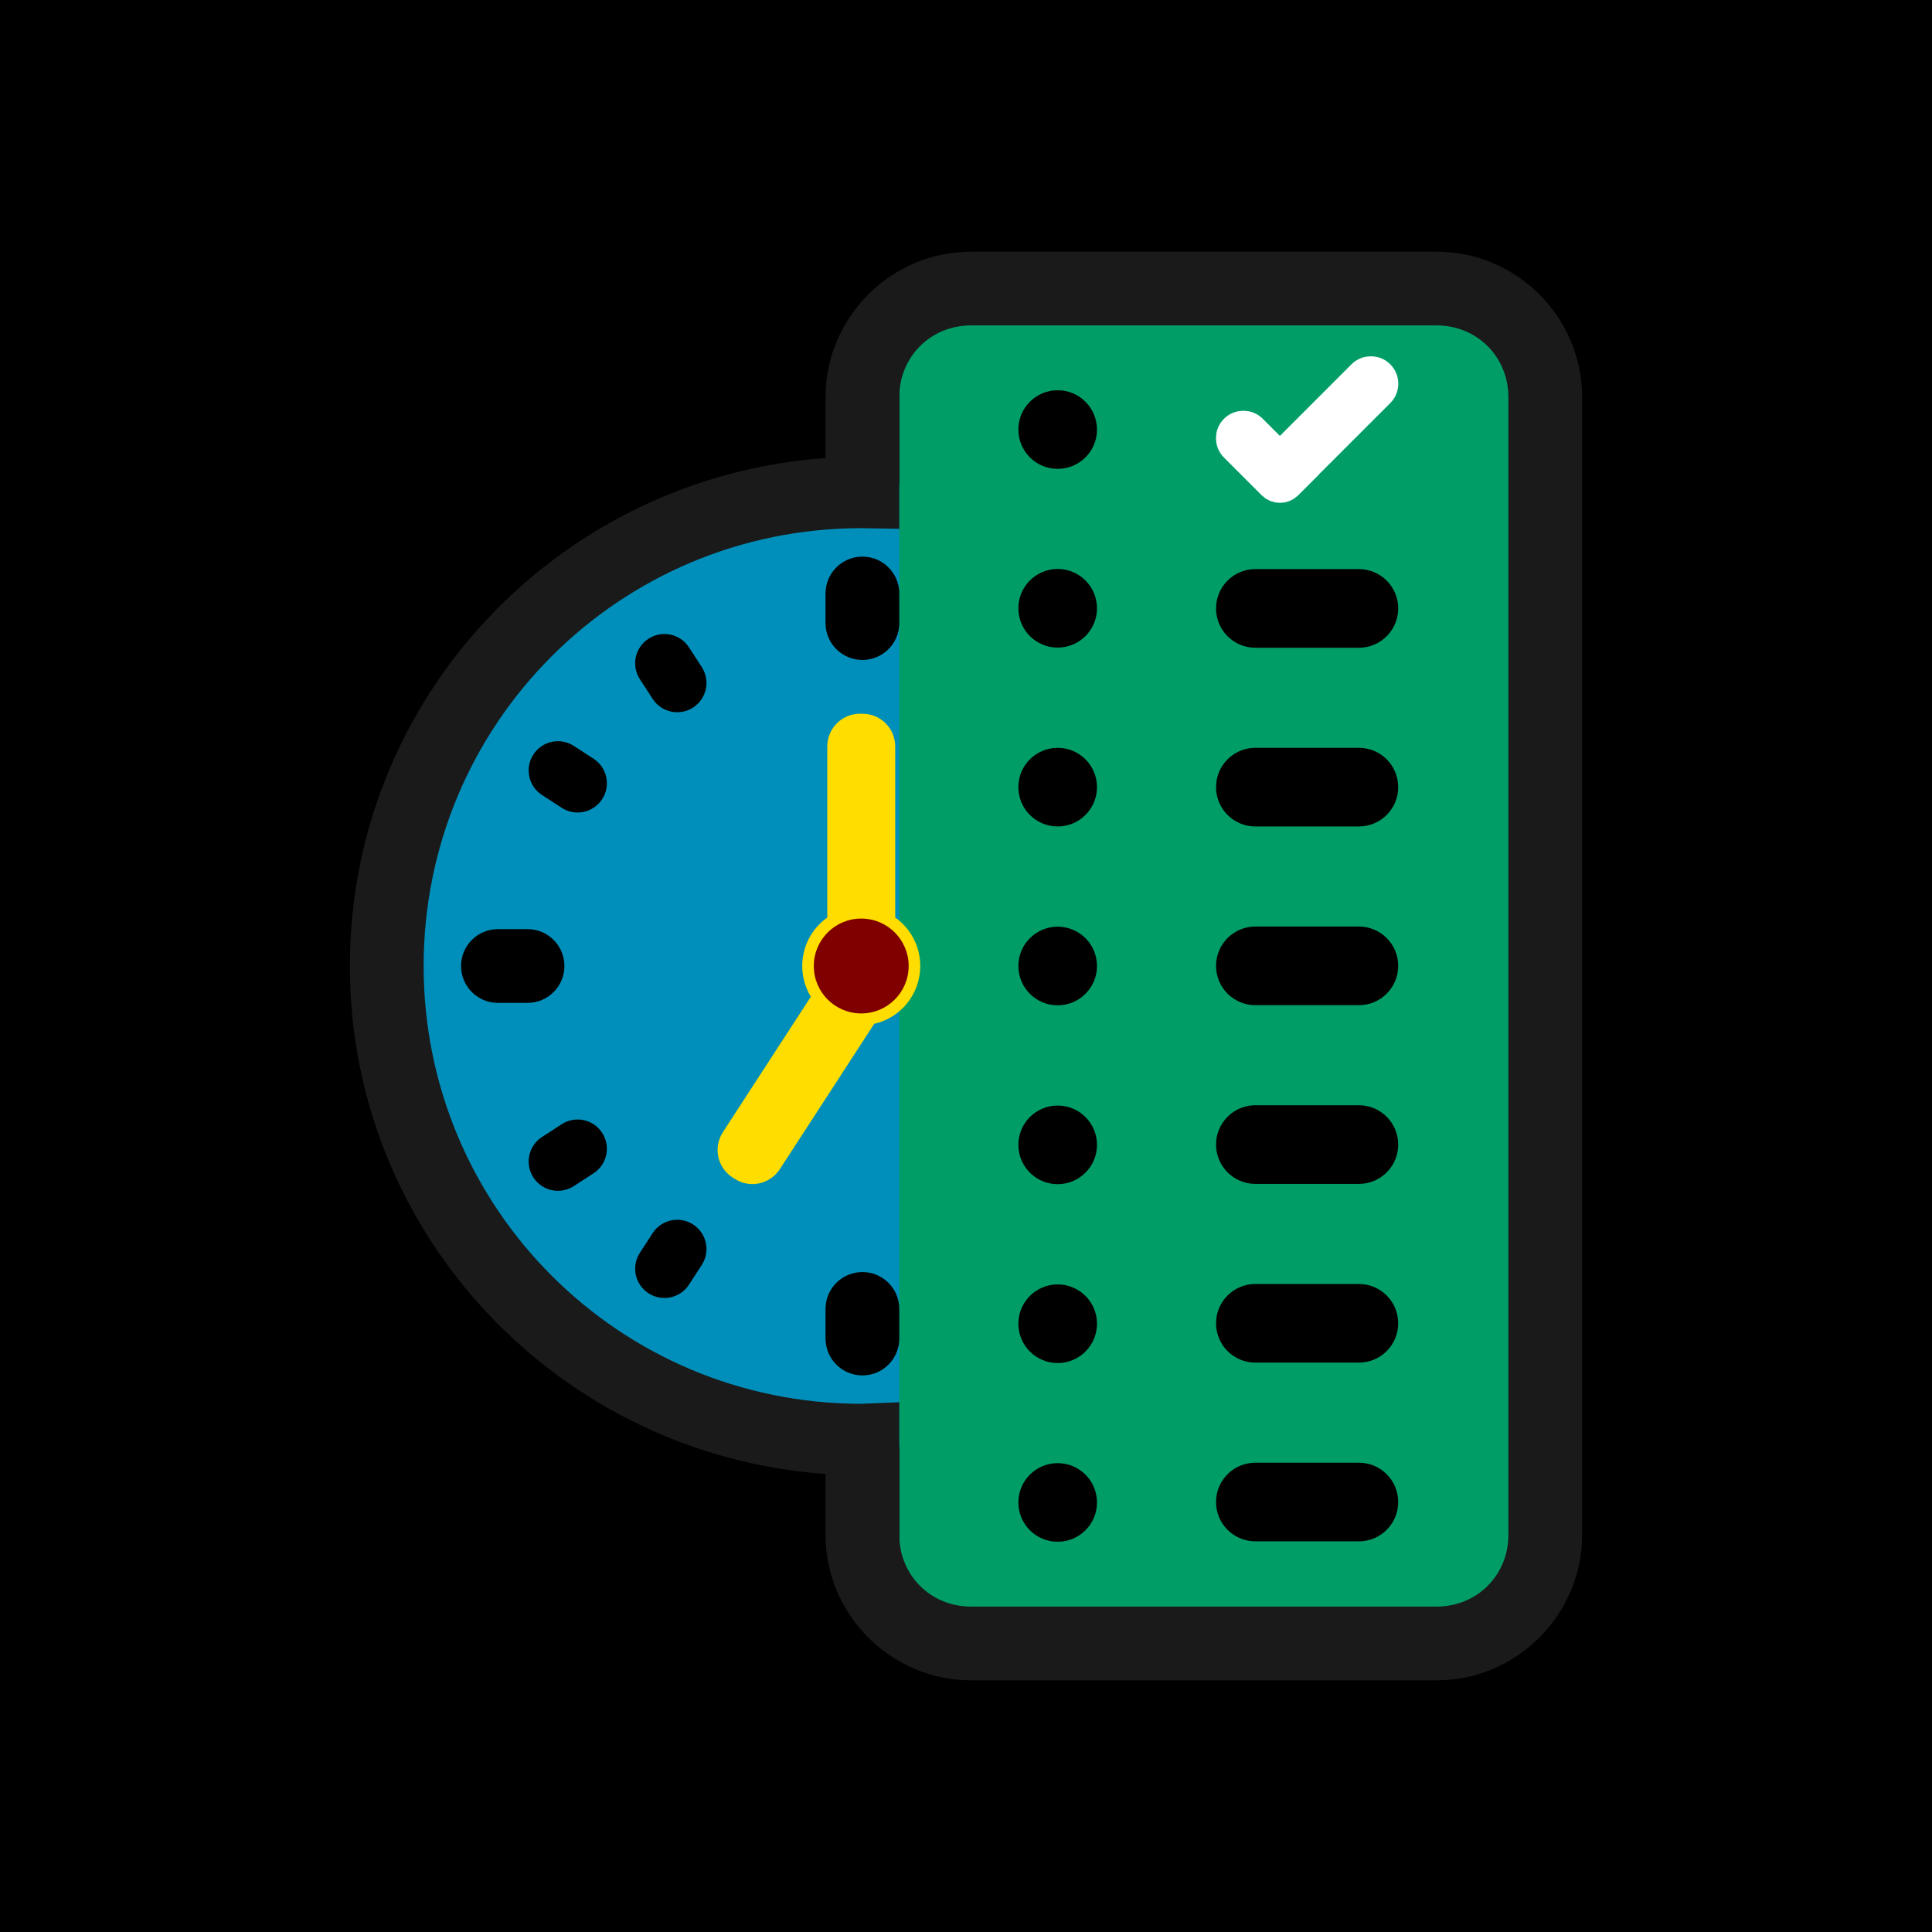
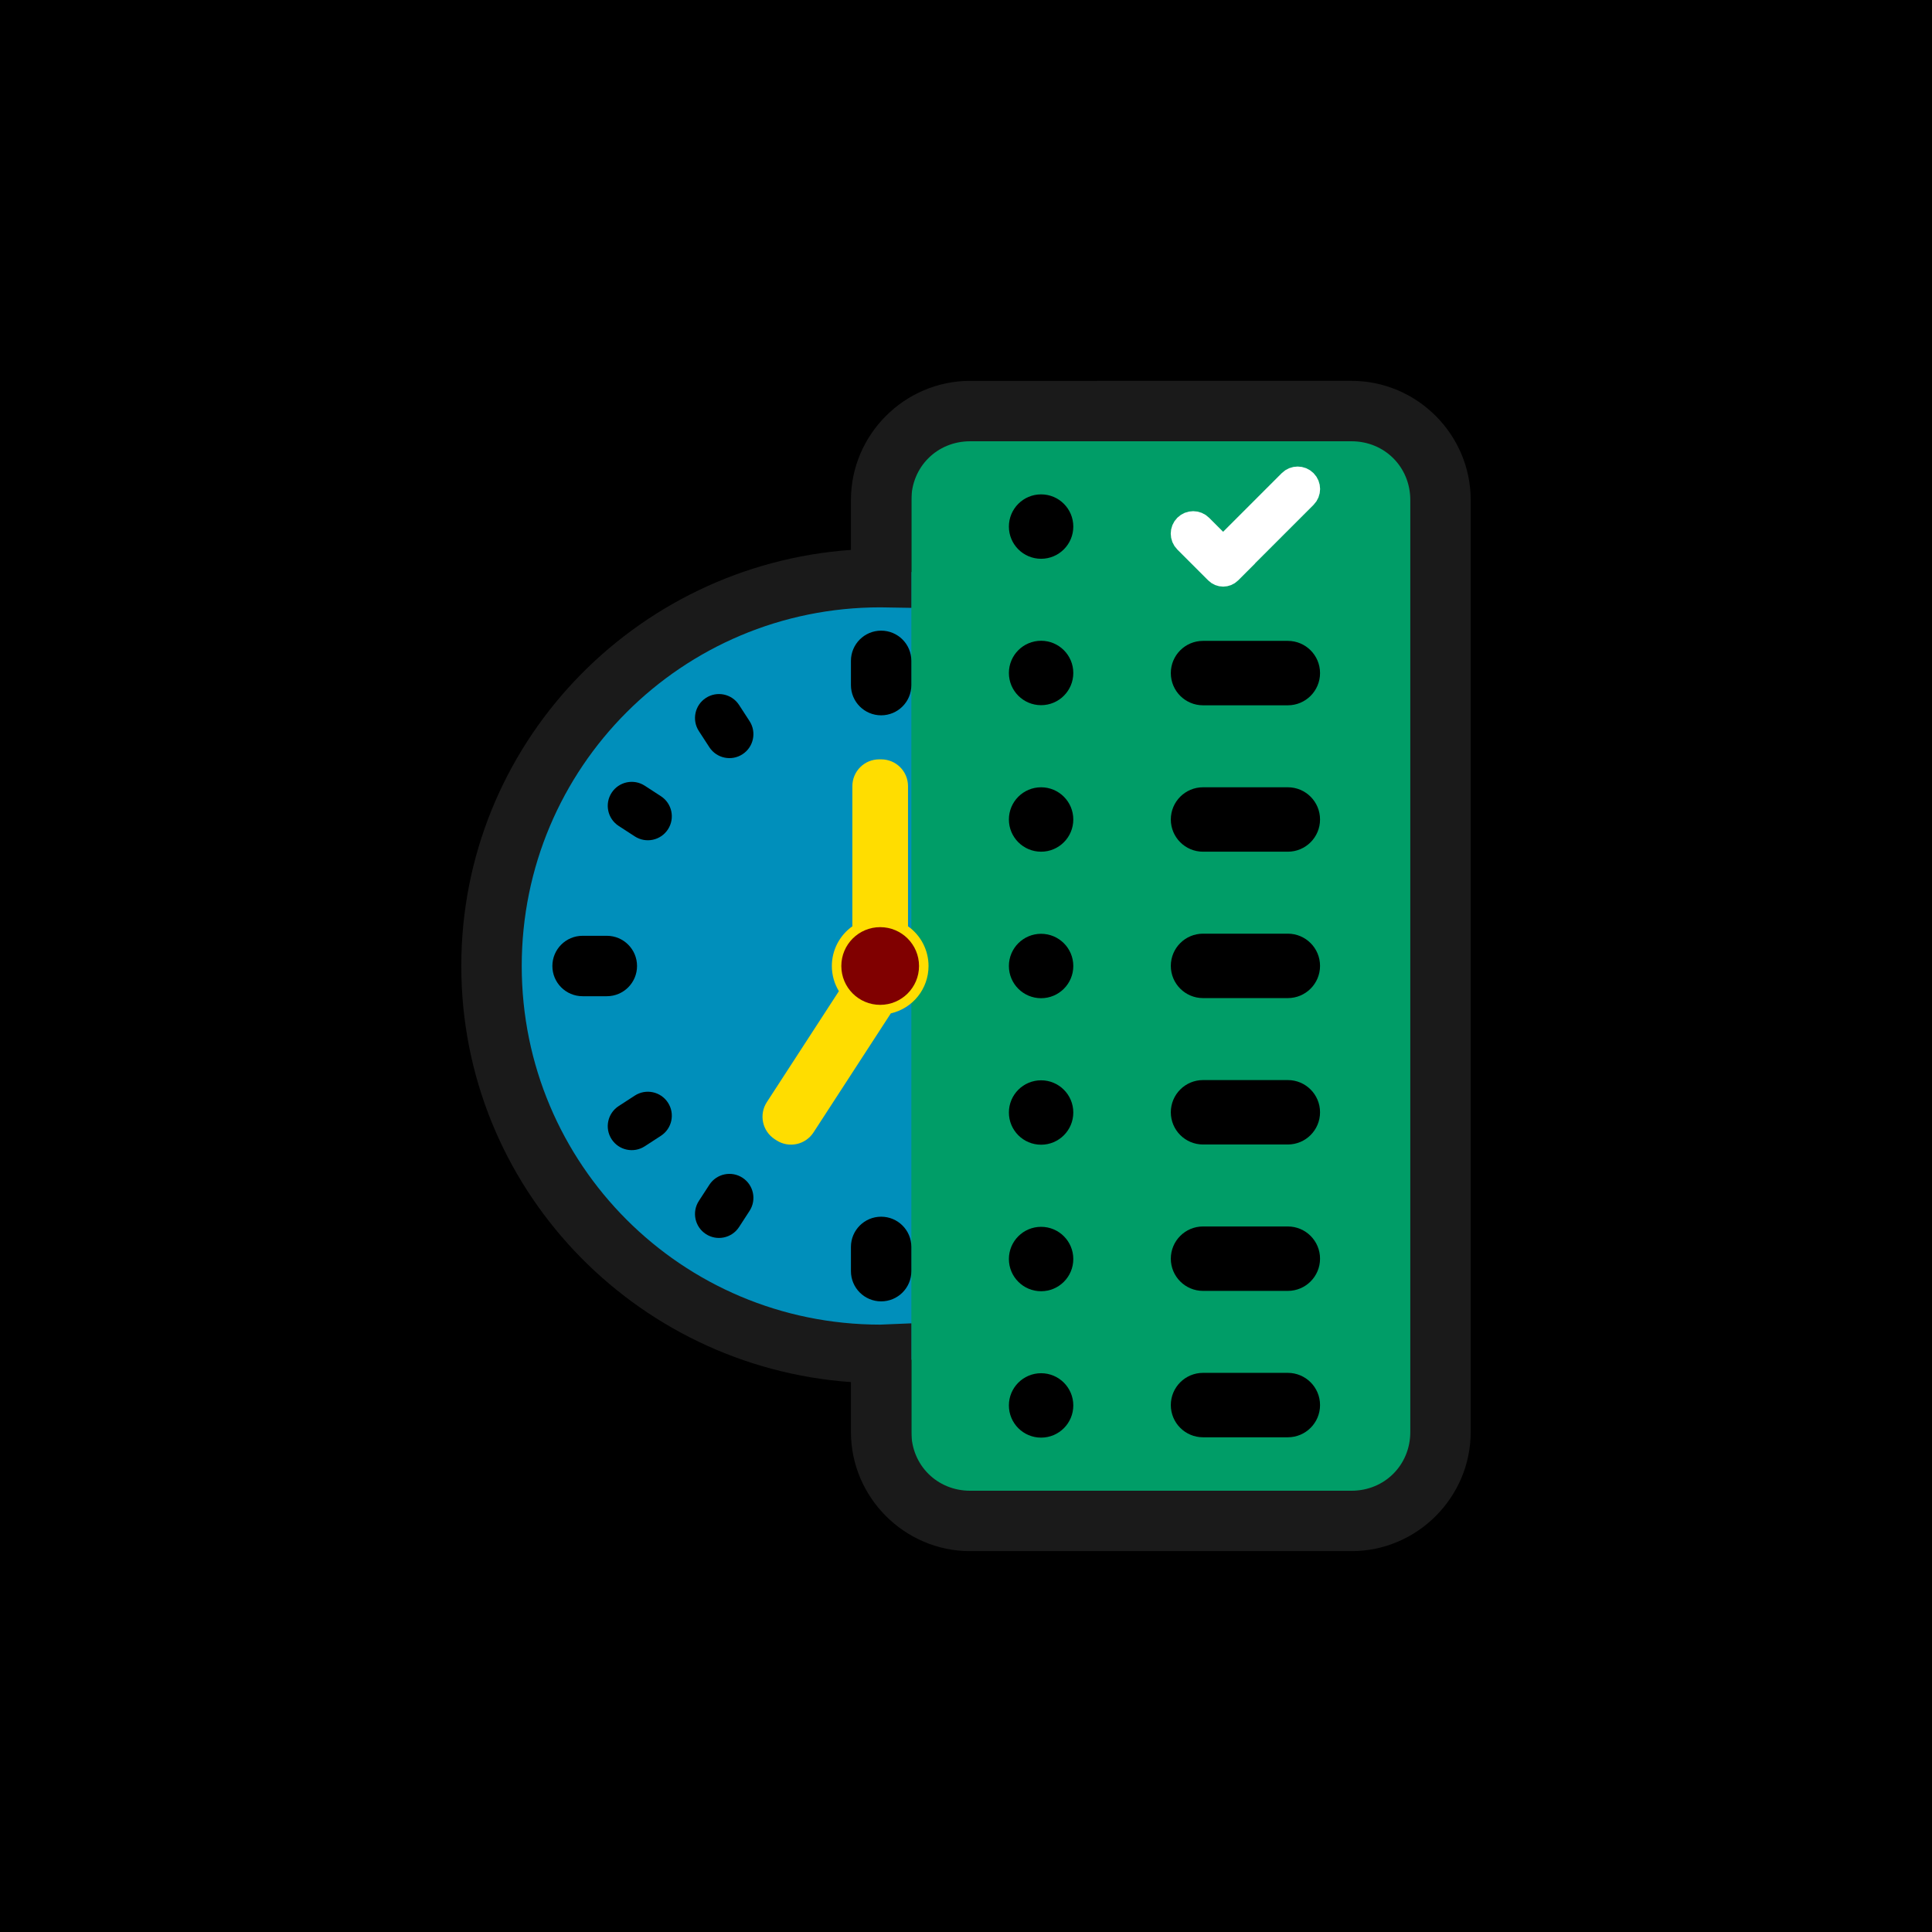
<svg xmlns="http://www.w3.org/2000/svg" width="100mm" height="100mm" version="1.1" viewBox="0 0 100 100" id="svg70">
  <defs id="defs74" />
  <rect style="stop-color:#000000" id="rect445" width="100" height="100" x="0" y="0" ry="0" />
-   <g transform="matrix(0.7752039,0,0,0.7752039,10.31034,11.23981)" id="g68">
+   <g transform="matrix(0.6350033,0,0,0.6350033,17.48847,18.24984)" id="g68">
    <g id="g24">
      <path d="M 45.669,17.873 A 32.722,32.127 0 0 0 12.947,50 32.722,32.127 0 0 0 45.669,82.127 32.722,32.127 0 0 0 47.371,82.064 v -64.149 A 32.722,32.127 0 0 0 45.669,17.872 Z" fill="#008fbb" stop-color="#000000" stroke-width="0.267" id="path2" />
      <rect x="46.745" y="5.836" width="43.131" height="88.308" ry="3.923" fill="#009d67" stop-color="#000000" stroke-width="0.262" id="rect4" />
      <path d="m 51.535,2.305 c -5.339,0 -9.715,4.376 -9.715,9.715 v 4.064 c -17.7,1.257 -31.76,15.901 -31.76,33.916 -2.2e-5,18.015 14.06,32.659 31.76,33.916 v 4.064 c 0,5.339 4.376,9.715 9.715,9.715 h 31.088 c 5.339,0 9.715,-4.375 9.715,-9.715 v -75.961 c 0,-5.339 -4.375,-9.715 -9.715,-9.715 z m 0,4.924 h 31.088 c 2.696,0 4.791,2.095 4.791,4.791 v 75.961 c 0,2.696 -2.095,4.791 -4.791,4.791 H 51.535 c -2.696,0 -4.791,-2.095 -4.791,-4.791 V 79.127 l -2.541,0.105 c -16.167,-0.009 -29.217,-13.063 -29.217,-29.232 -2e-5,-16.173 13.055,-29.231 29.227,-29.234 l 2.531,0.041 v -8.787 c 0,-2.696 2.095,-4.791 4.791,-4.791 z" color="#000000" fill="#1a1a1a" style="-inkscape-stroke:none" id="path6" />
      <g id="g22">
        <rect transform="scale(-1)" x="-46.745" y="-77.336" width="4.925" height="6.901" ry="2.462" stop-color="#000000" stroke-width="0.285" id="rect8" />
        <rect transform="rotate(-147)" x="-66.246" y="-43.921" width="3.907" height="5.475" ry="1.953" stop-color="#000000" stroke-width="0.226" id="rect10" />
        <rect transform="rotate(-123)" x="-67.882" y="-16.209" width="3.907" height="5.475" ry="1.953" stop-color="#000000" stroke-width="0.226" id="rect12" />
        <rect transform="rotate(90)" x="47.538" y="-24.385" width="4.925" height="6.901" ry="2.462" stop-color="#000000" stroke-width="0.285" id="rect14" />
        <rect transform="scale(-1,1)" x="-46.745" y="22.665" width="4.925" height="6.901" ry="2.462" stop-color="#000000" stroke-width="0.285" id="rect16" />
        <rect transform="matrix(-0.83867,0.54464,0.54464,0.83867,0,0)" x="-11.782" y="39.946" width="3.907" height="5.475" ry="1.953" stop-color="#000000" stroke-width="0.226" id="rect18" />
        <rect transform="matrix(-0.54464,0.83867,0.83867,0.54464,0,0)" x="15.985" y="38.255" width="3.907" height="5.475" ry="1.953" stop-color="#000000" stroke-width="0.226" id="rect20" />
      </g>
    </g>
    <g transform="matrix(0.92091,0,0,0.92091,3.4229,3.9546)" id="g30">
      <path d="m 44.197,31.709 c -1.316,0 -2.376,1.06 -2.376,2.376 v 12.402 a 4.279,4.298 0 0 0 -1.816,3.513 4.279,4.298 0 0 0 0.623,2.229 l -6.375,9.816 c -0.717,1.104 -0.405,2.57 0.699,3.287 l 0.145,0.094 c 1.104,0.717 2.57,0.405 3.287,-0.699 l 6.841,-10.535 a 4.279,4.298 0 0 0 3.338,-4.192 4.279,4.298 0 0 0 -1.816,-3.514 v -12.401 c 0,-1.316 -1.06,-2.376 -2.376,-2.376 z m 0.086,15.29 a 2.988,3.002 0 0 1 2.988,3.001 2.988,3.002 0 0 1 -2.988,3.001 2.988,3.002 0 0 1 -2.988,-3.001 2.988,3.002 0 0 1 2.988,-3.001 z" fill="#ffdd00" stop-color="#000000" stroke-width="0.448" id="path26" />
      <circle cx="44.283" cy="50" r="3.439" fill="#800000" stop-color="#000000" stroke-width="0.305" id="circle28" />
    </g>
    <g id="g66">
      <g id="g58">
        <g stroke-width="0.265" id="g42">
          <circle cx="57.32" cy="26.115" r="2.625" stop-color="#000000" id="circle32" />
          <circle cx="57.32" cy="73.885" r="2.625" stop-color="#000000" id="circle34" />
          <circle cx="57.32" cy="61.942" r="2.625" stop-color="#000000" id="circle36" />
          <circle cx="57.32" cy="50" r="2.625" stop-color="#000000" id="circle38" />
          <circle cx="57.32" cy="38.058" r="2.625" stop-color="#000000" id="circle40" />
        </g>
        <g stroke-width="0.205" id="g52">
          <rect x="67.894" y="35.432" width="12.163" height="5.251" ry="2.625" stop-color="#000000" id="rect44" />
          <rect x="67.894" y="47.365" width="12.163" height="5.251" ry="2.625" stop-color="#000000" id="rect46" />
          <rect x="67.894" y="59.298" width="12.163" height="5.251" ry="2.625" stop-color="#000000" id="rect48" />
          <rect x="67.894" y="71.231" width="12.163" height="5.251" ry="2.625" stop-color="#000000" id="rect50" />
        </g>
        <circle cx="57.32" cy="85.818" r="2.625" stop-color="#000000" stroke-width="0.265" id="circle54" />
        <rect x="67.894" y="83.164" width="12.163" height="5.251" ry="2.625" stop-color="#000000" stroke-width="0.205" id="rect56" />
      </g>
      <path d="m 72.157,16.013 5.484,-5.485 c 0.326,-0.326 0.856,-0.326 1.182,0 0.326,0.326 0.326,0.856 0,1.182 l -5.485,5.485 0.006,0.006 -0.667,0.667 c -0.285,0.285 -0.746,0.285 -1.03,0 l -2.52,-2.52 c -0.326,-0.326 -0.326,-0.856 0,-1.182 0.326,-0.326 0.856,-0.326 1.182,0 l 1.847,1.847 z" fill="#ffffff" stroke="#ffffff" stroke-width="1.99" id="path60" />
      <circle cx="57.32" cy="14.182" r="2.625" stop-color="#000000" stroke-width="0.265" id="circle62" />
      <rect x="67.894" y="23.499" width="12.163" height="5.251" ry="2.625" stop-color="#000000" stroke-width="0.205" id="rect64" />
    </g>
  </g>
</svg>
